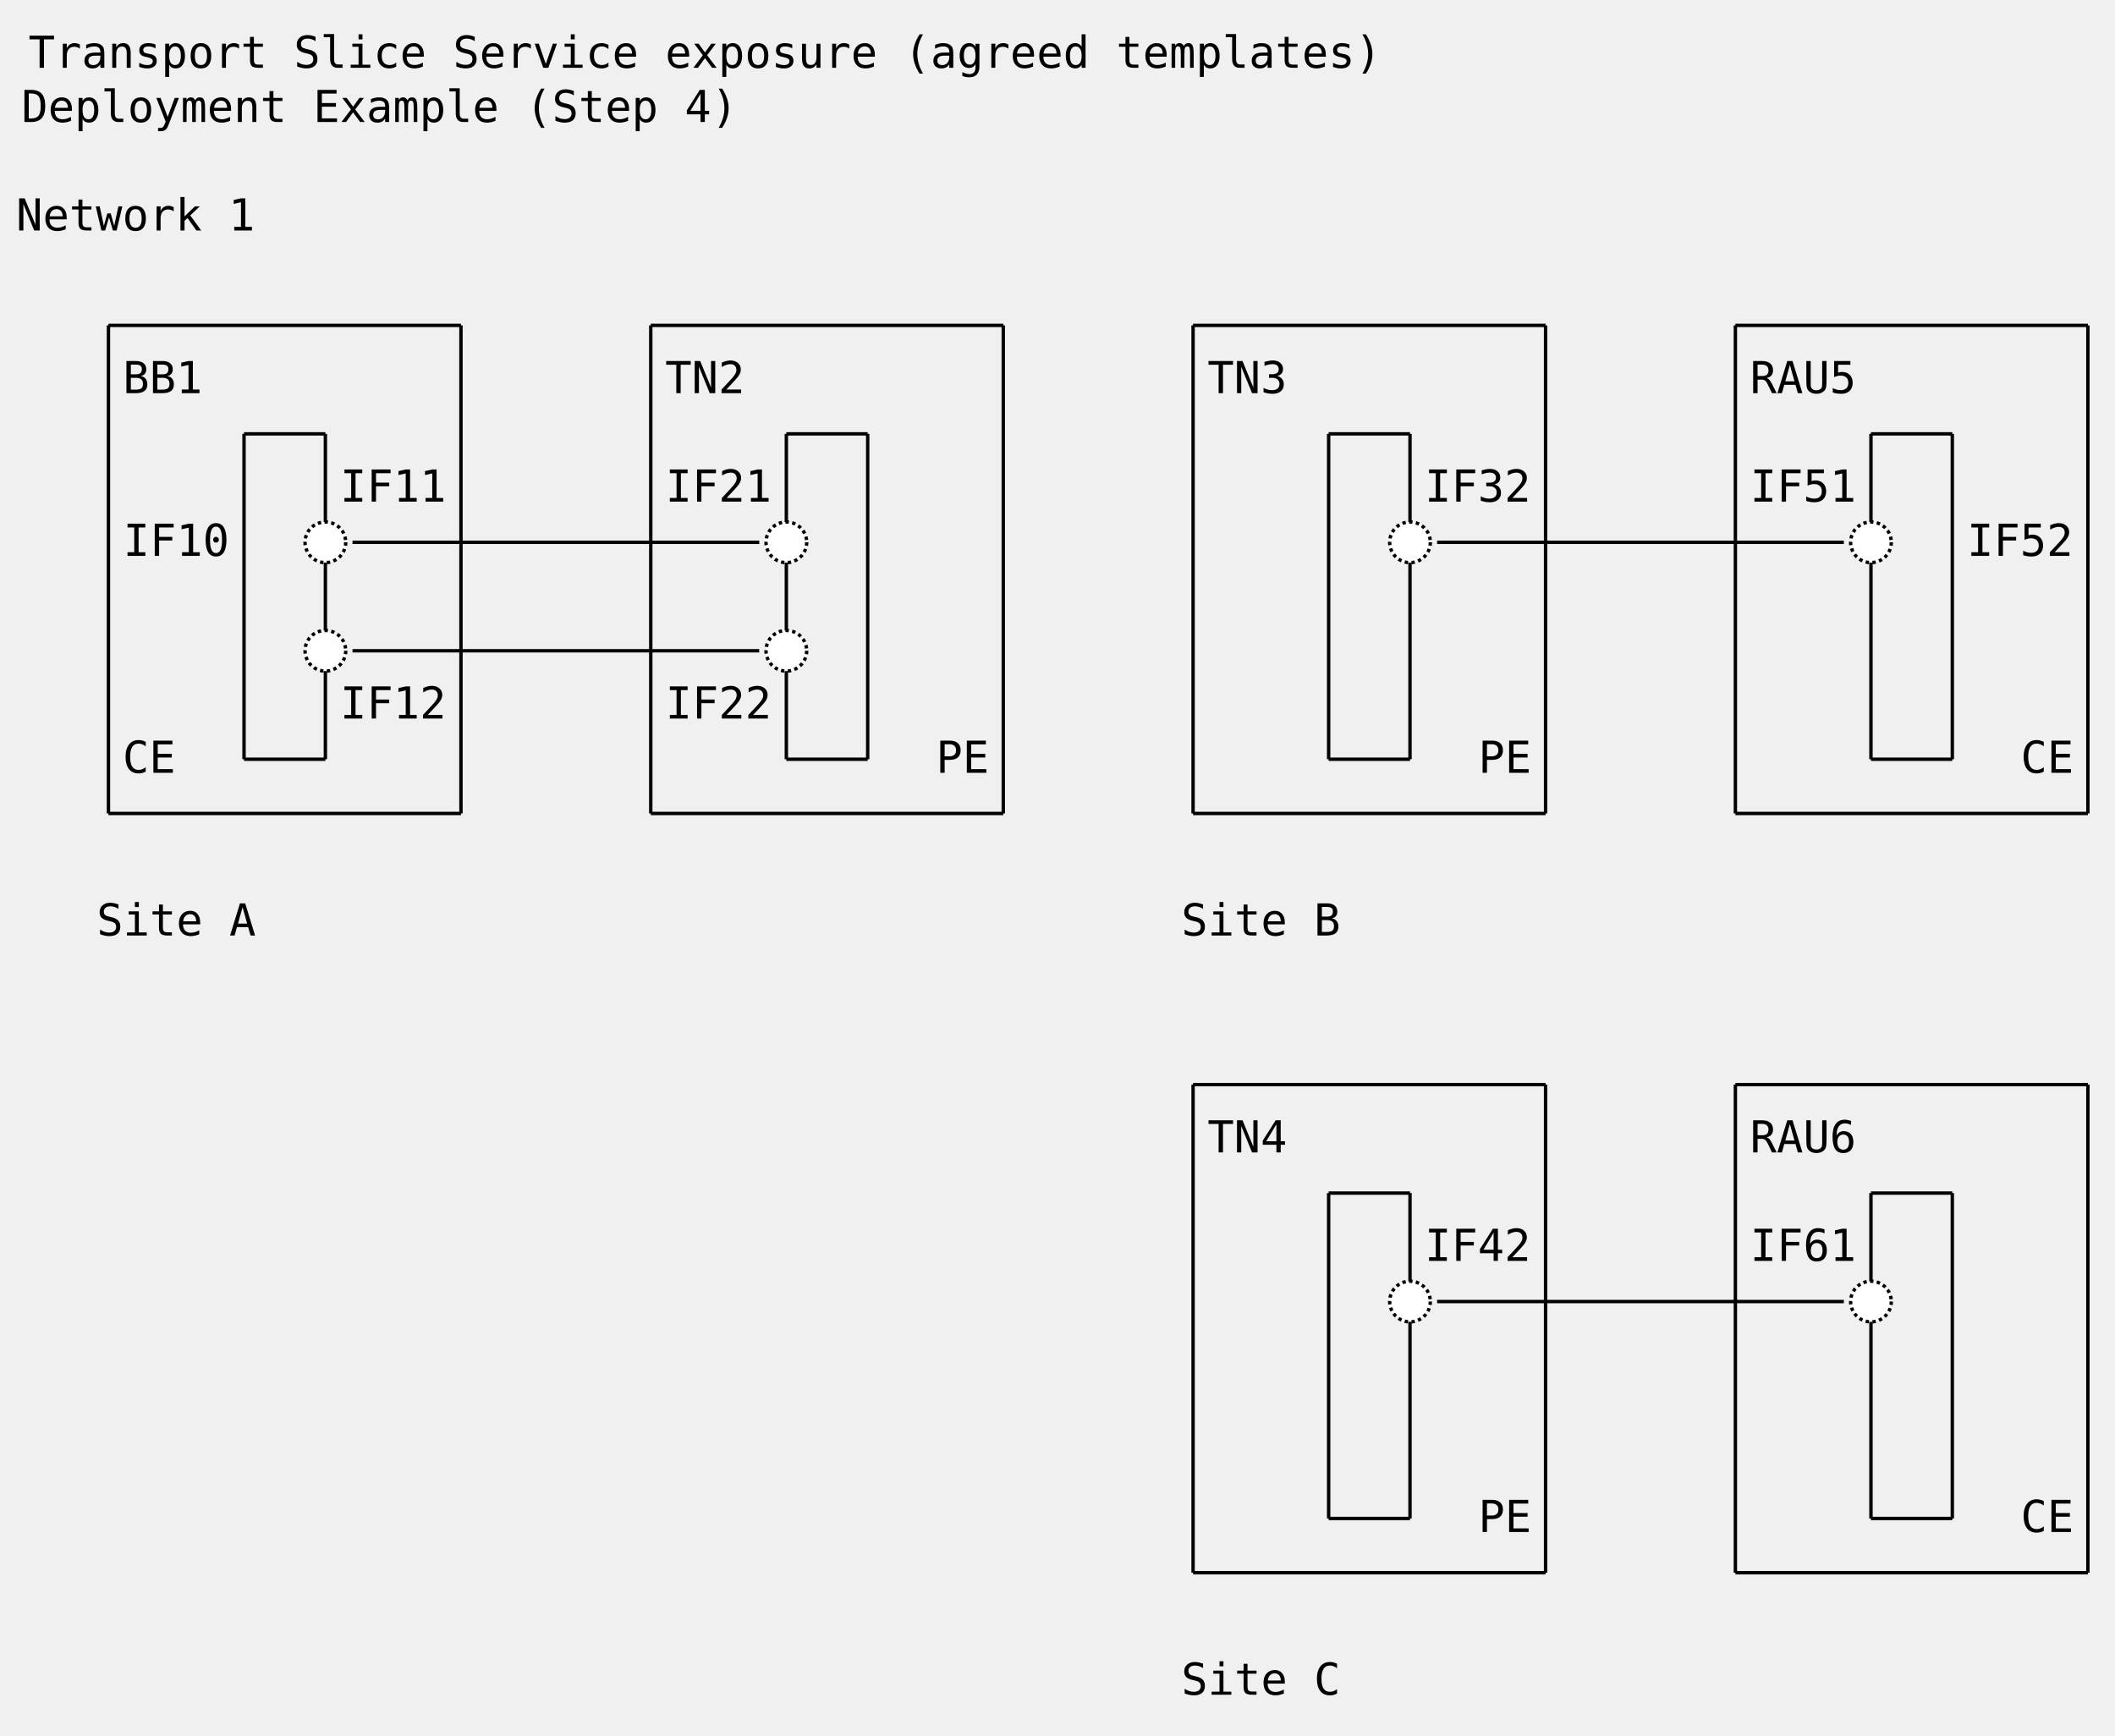
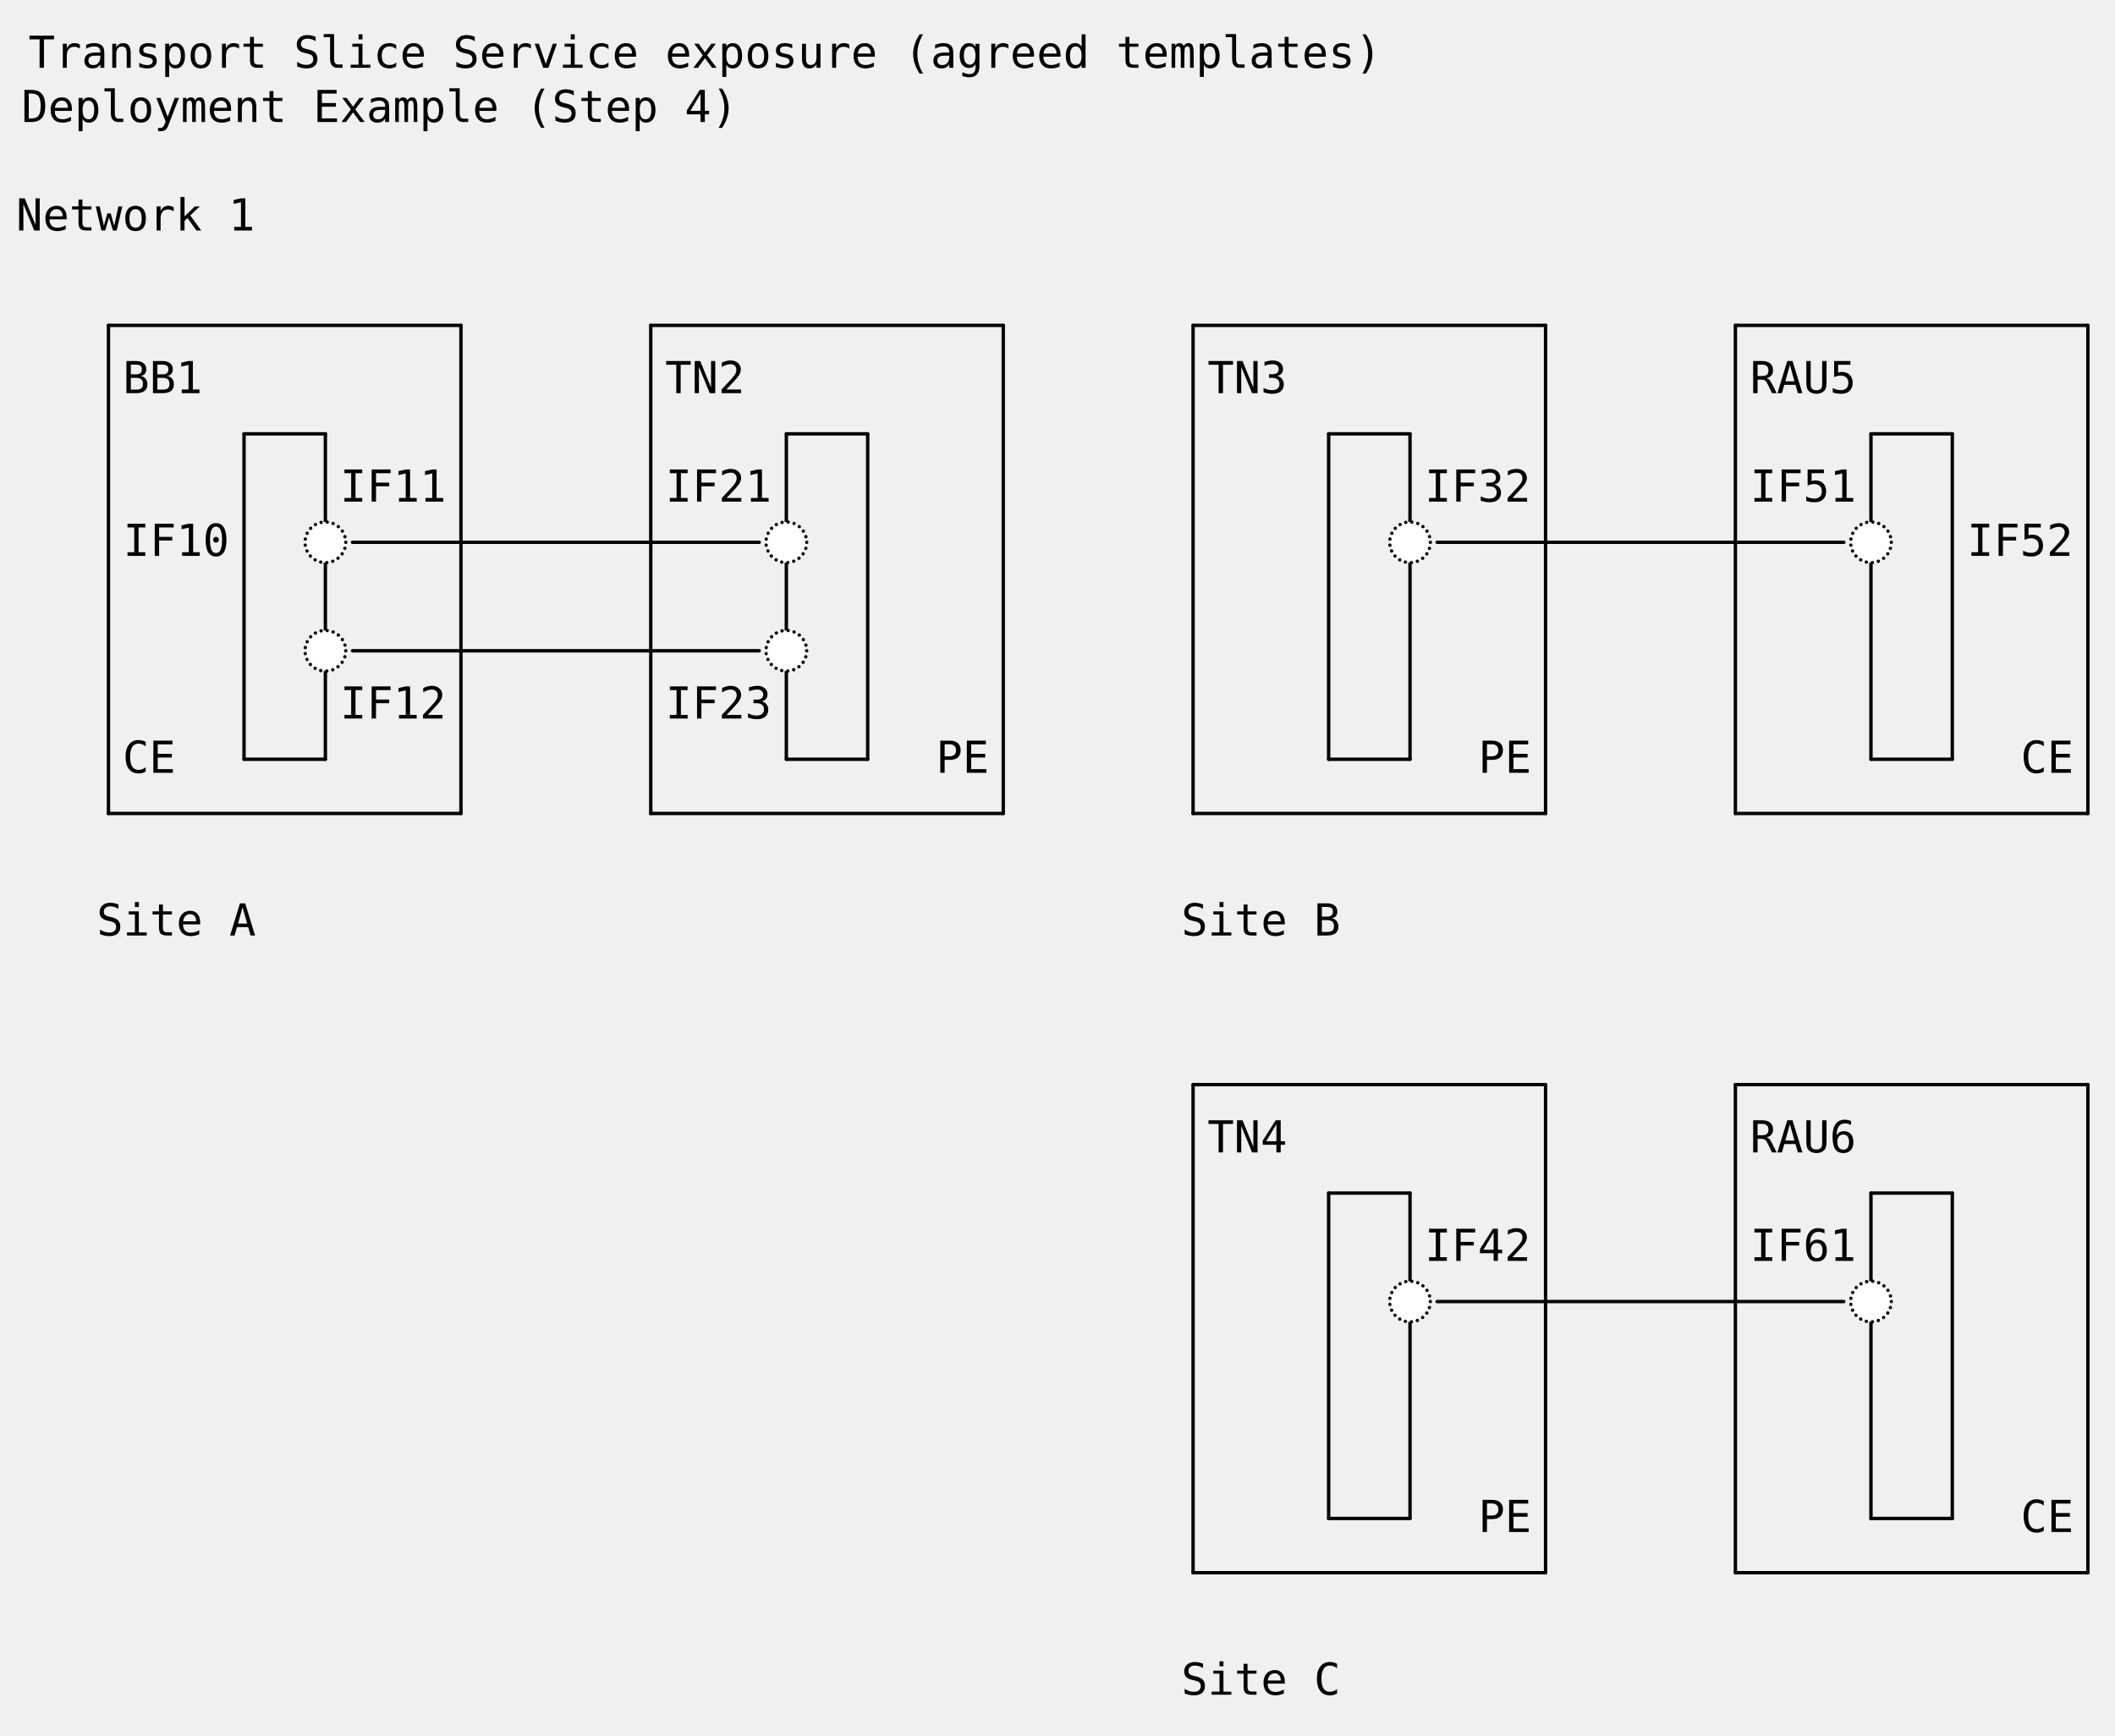
- <svg xmlns="http://www.w3.org/2000/svg" version="1.1" height="512" width="624" viewBox="0 0 624 512" class="diagram" text-anchor="middle" font-family="monospace" font-size="13px">
+ <svg xmlns="http://www.w3.org/2000/svg" version="1.1" height="512" width="624" viewBox="0 0 624 512" class="diagram" text-anchor="middle" font-family="monospace" font-size="13px" stroke-linecap="round">
  <path d="M 32,96 L 32,240" fill="none" stroke="black" />
  <path d="M 72,128 L 72,224" fill="none" stroke="black" />
  <path d="M 96,128 L 96,224" fill="none" stroke="black" />
  <path d="M 136,96 L 136,240" fill="none" stroke="black" />
  <path d="M 192,96 L 192,240" fill="none" stroke="black" />
  <path d="M 232,128 L 232,224" fill="none" stroke="black" />
  <path d="M 256,128 L 256,224" fill="none" stroke="black" />
  <path d="M 296,96 L 296,240" fill="none" stroke="black" />
  <path d="M 352,96 L 352,240" fill="none" stroke="black" />
  <path d="M 352,320 L 352,464" fill="none" stroke="black" />
  <path d="M 392,128 L 392,224" fill="none" stroke="black" />
  <path d="M 392,352 L 392,448" fill="none" stroke="black" />
  <path d="M 416,128 L 416,224" fill="none" stroke="black" />
  <path d="M 416,352 L 416,448" fill="none" stroke="black" />
  <path d="M 456,96 L 456,240" fill="none" stroke="black" />
  <path d="M 456,320 L 456,464" fill="none" stroke="black" />
  <path d="M 512,96 L 512,240" fill="none" stroke="black" />
  <path d="M 512,320 L 512,464" fill="none" stroke="black" />
  <path d="M 552,128 L 552,224" fill="none" stroke="black" />
  <path d="M 552,352 L 552,448" fill="none" stroke="black" />
  <path d="M 576,128 L 576,224" fill="none" stroke="black" />
  <path d="M 576,352 L 576,448" fill="none" stroke="black" />
  <path d="M 616,96 L 616,240" fill="none" stroke="black" />
  <path d="M 616,320 L 616,464" fill="none" stroke="black" />
  <path d="M 32,96 L 136,96" fill="none" stroke="black" />
  <path d="M 192,96 L 296,96" fill="none" stroke="black" />
  <path d="M 352,96 L 456,96" fill="none" stroke="black" />
  <path d="M 512,96 L 616,96" fill="none" stroke="black" />
  <path d="M 72,128 L 96,128" fill="none" stroke="black" />
  <path d="M 232,128 L 256,128" fill="none" stroke="black" />
  <path d="M 392,128 L 416,128" fill="none" stroke="black" />
  <path d="M 552,128 L 576,128" fill="none" stroke="black" />
  <path d="M 104,160 L 224,160" fill="none" stroke="black" />
  <path d="M 424,160 L 544,160" fill="none" stroke="black" />
  <path d="M 104,192 L 224,192" fill="none" stroke="black" />
  <path d="M 72,224 L 96,224" fill="none" stroke="black" />
  <path d="M 232,224 L 256,224" fill="none" stroke="black" />
  <path d="M 392,224 L 416,224" fill="none" stroke="black" />
  <path d="M 552,224 L 576,224" fill="none" stroke="black" />
  <path d="M 32,240 L 136,240" fill="none" stroke="black" />
  <path d="M 192,240 L 296,240" fill="none" stroke="black" />
  <path d="M 352,240 L 456,240" fill="none" stroke="black" />
  <path d="M 512,240 L 616,240" fill="none" stroke="black" />
  <path d="M 352,320 L 456,320" fill="none" stroke="black" />
  <path d="M 512,320 L 616,320" fill="none" stroke="black" />
  <path d="M 392,352 L 416,352" fill="none" stroke="black" />
  <path d="M 552,352 L 576,352" fill="none" stroke="black" />
  <path d="M 424,384 L 544,384" fill="none" stroke="black" />
  <path d="M 392,448 L 416,448" fill="none" stroke="black" />
  <path d="M 552,448 L 576,448" fill="none" stroke="black" />
  <path d="M 352,464 L 456,464" fill="none" stroke="black" />
  <path d="M 512,464 L 616,464" fill="none" stroke="black" />
-   <circle cx="96" cy="160" r="6" class="dotteddot" fill="white" stroke="black" stroke-dasharray="1,1" />
-   <circle cx="96" cy="192" r="6" class="dotteddot" fill="white" stroke="black" stroke-dasharray="1,1" />
-   <circle cx="232" cy="160" r="6" class="dotteddot" fill="white" stroke="black" stroke-dasharray="1,1" />
-   <circle cx="232" cy="192" r="6" class="dotteddot" fill="white" stroke="black" stroke-dasharray="1,1" />
-   <circle cx="416" cy="160" r="6" class="dotteddot" fill="white" stroke="black" stroke-dasharray="1,1" />
-   <circle cx="416" cy="384" r="6" class="dotteddot" fill="white" stroke="black" stroke-dasharray="1,1" />
-   <circle cx="552" cy="160" r="6" class="dotteddot" fill="white" stroke="black" stroke-dasharray="1,1" />
-   <circle cx="552" cy="384" r="6" class="dotteddot" fill="white" stroke="black" stroke-dasharray="1,1" />
+   <circle cx="96" cy="160" r="6" class="dotteddot" fill="white" stroke="black" stroke-dasharray="0,1.8" />
+   <circle cx="96" cy="192" r="6" class="dotteddot" fill="white" stroke="black" stroke-dasharray="0,1.8" />
+   <circle cx="232" cy="160" r="6" class="dotteddot" fill="white" stroke="black" stroke-dasharray="0,1.8" />
+   <circle cx="232" cy="192" r="6" class="dotteddot" fill="white" stroke="black" stroke-dasharray="0,1.8" />
+   <circle cx="416" cy="160" r="6" class="dotteddot" fill="white" stroke="black" stroke-dasharray="0,1.8" />
+   <circle cx="416" cy="384" r="6" class="dotteddot" fill="white" stroke="black" stroke-dasharray="0,1.8" />
+   <circle cx="552" cy="160" r="6" class="dotteddot" fill="white" stroke="black" stroke-dasharray="0,1.8" />
+   <circle cx="552" cy="384" r="6" class="dotteddot" fill="white" stroke="black" stroke-dasharray="0,1.8" />
  <g class="text">
    <text x="208" y="20">Transport Slice Service exposure (agreed templates)</text>
    <text x="112" y="36">Deployment Example (Step 4)</text>
    <text x="40" y="68">Network 1</text>
    <text x="48" y="116">BB1</text>
    <text x="208" y="116">TN2</text>
    <text x="368" y="116">TN3</text>
    <text x="532" y="116">RAU5</text>
    <text x="116" y="148">IF11</text>
    <text x="212" y="148">IF21</text>
    <text x="436" y="148">IF32</text>
    <text x="532" y="148">IF51</text>
    <text x="52" y="164">IF10</text>
    <text x="596" y="164">IF52</text>
    <text x="116" y="212">IF12</text>
-     <text x="212" y="212">IF22</text>
+     <text x="212" y="212">IF23</text>
    <text x="44" y="228">CE</text>
    <text x="284" y="228">PE</text>
    <text x="444" y="228">PE</text>
    <text x="604" y="228">CE</text>
    <text x="52" y="276">Site A</text>
    <text x="372" y="276">Site B</text>
    <text x="368" y="340">TN4</text>
    <text x="532" y="340">RAU6</text>
    <text x="436" y="372">IF42</text>
    <text x="532" y="372">IF61</text>
    <text x="444" y="452">PE</text>
    <text x="604" y="452">CE</text>
    <text x="372" y="500">Site C</text>
  </g>
</svg>
